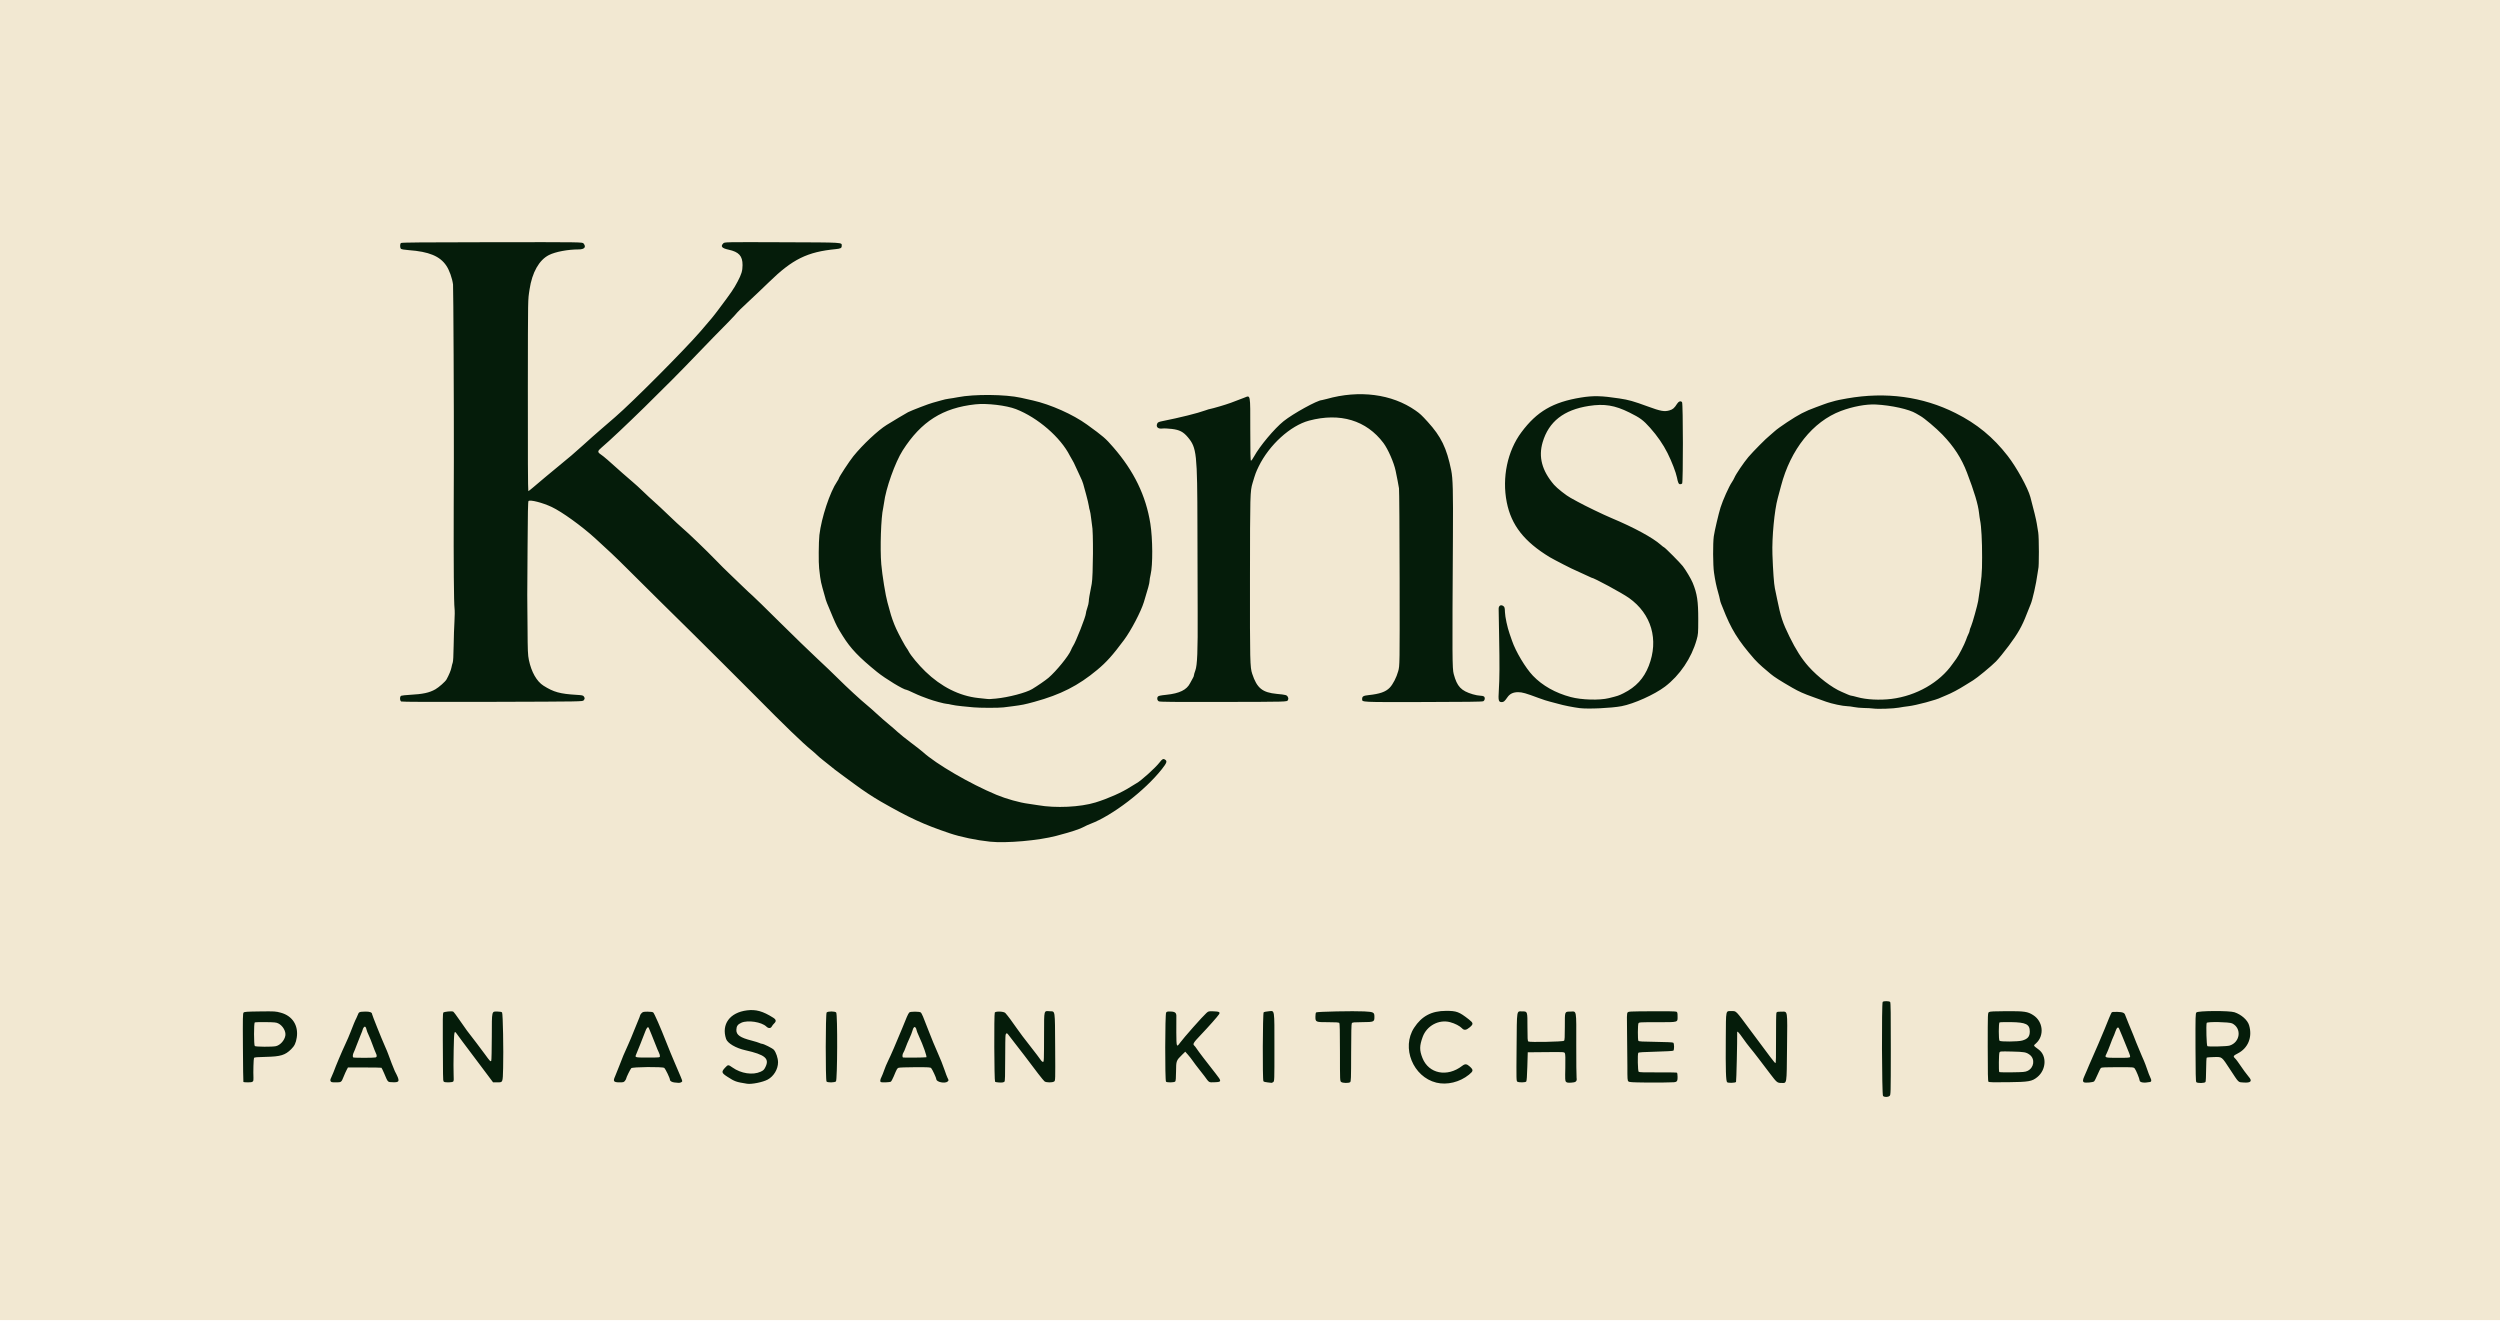
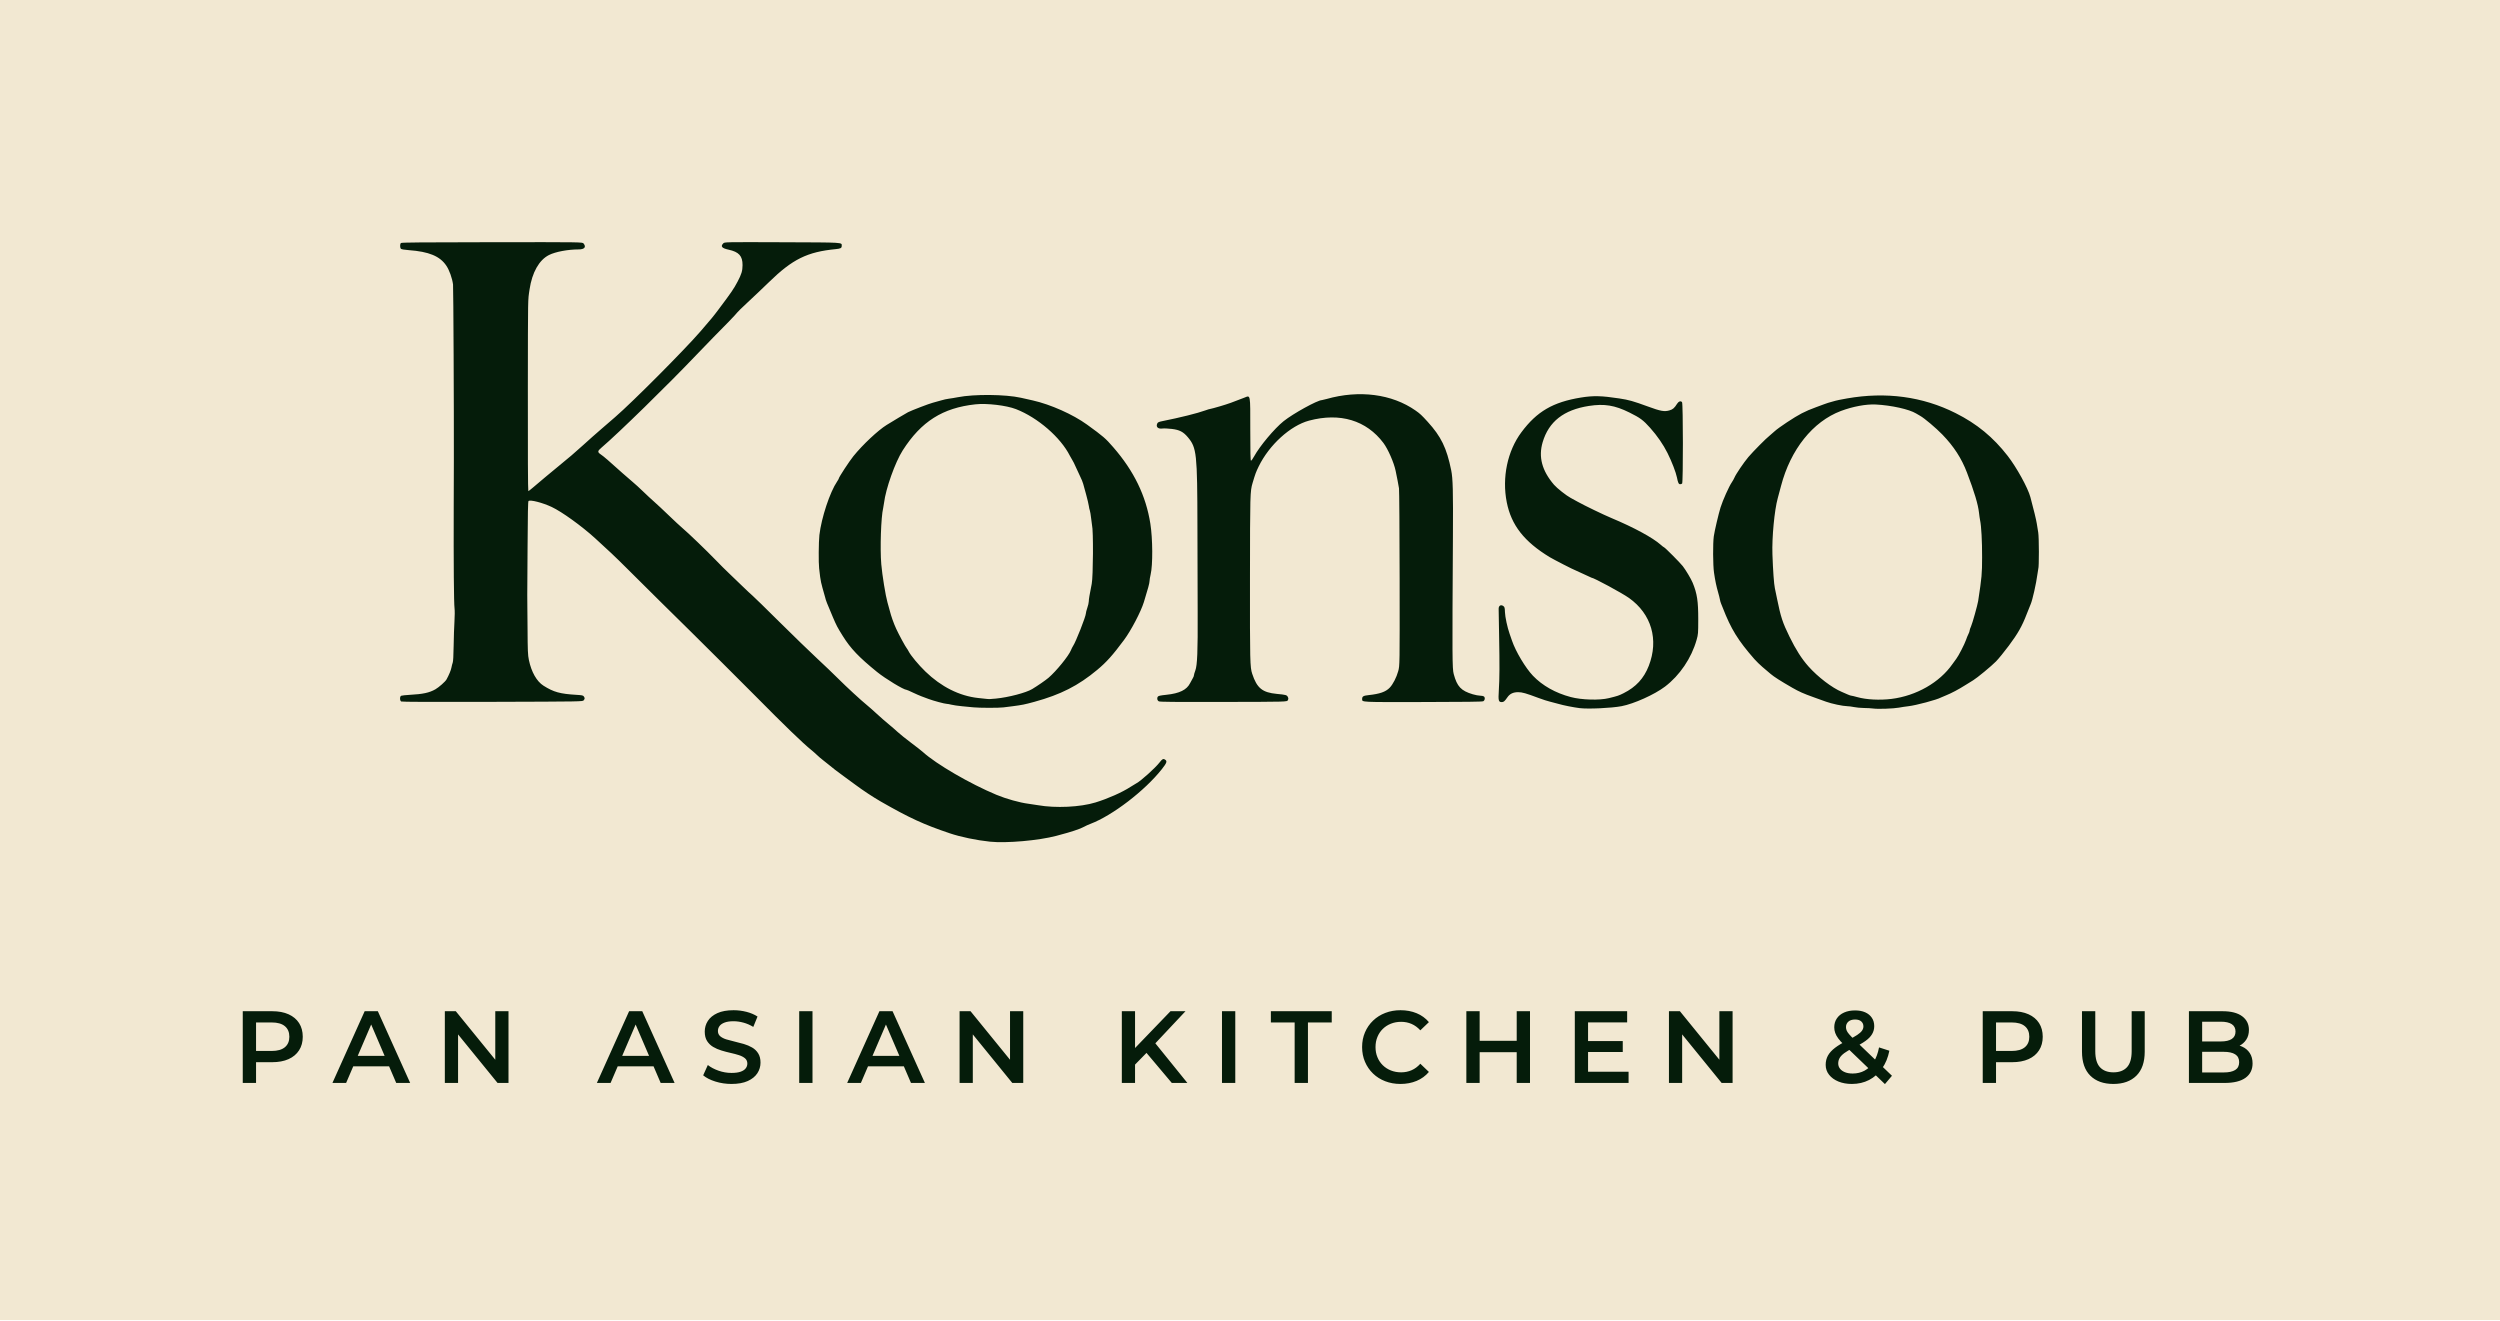
<svg xmlns="http://www.w3.org/2000/svg" viewBox="105 350 1070 565" width="1070" height="565">
  <rect x="105" y="350" width="1070" height="565" fill="#F2E8D2" />
  <path transform="translate(260 440)" fill="#051C0A" fill-rule="evenodd" d="M268.75 270.24 C262.92 269.63 256.16 268.23 251.43 266.63 C240.30 262.87 234.21 260.07 222.00 253.07 C218.72 251.19 214.41 248.34 211.02 245.82 C209.59 244.75 207.55 243.26 206.49 242.50 C204.03 240.75 200.64 238.15 199.48 237.12 C198.99 236.69 197.98 235.88 197.23 235.33 C196.49 234.77 195.37 233.83 194.76 233.22 C194.14 232.62 193.01 231.62 192.24 231.00 C188.63 228.09 180.80 220.53 168.58 208.16 C164.50 204.03 143.81 183.41 140.75 180.42 C135.58 175.37 119.15 159.11 113.14 153.10 C108.88 148.83 104.75 144.92 99.62 140.29 C93.80 135.02 85.47 129.03 81.12 126.98 C77.21 125.14 71.88 123.77 71.20 124.45 C70.98 124.67 70.88 129.57 70.80 144.19 C70.75 154.88 70.69 164.07 70.67 164.62 C70.66 165.18 70.67 167.65 70.71 170.12 C70.74 172.60 70.78 176.59 70.79 179.00 C70.84 188.48 70.92 190.38 71.36 192.47 C72.44 197.65 74.72 201.64 77.62 203.48 C81.96 206.22 84.67 206.97 91.69 207.39 C94.17 207.54 94.55 207.62 94.88 208.08 C95.36 208.77 95.35 209.08 94.81 209.73 C94.38 210.27 94.38 210.27 55.80 210.39 C29.46 210.46 17.06 210.42 16.73 210.24 C16.08 209.89 16.05 208.12 16.69 207.79 C16.93 207.67 18.59 207.49 20.38 207.39 C26.01 207.09 28.76 206.50 31.35 205.02 C32.88 204.14 35.59 201.74 36.11 200.80 C37.17 198.87 38.00 196.88 38.22 195.70 C38.35 194.97 38.60 194.04 38.76 193.62 C38.96 193.13 39.10 190.63 39.16 186.38 C39.21 182.80 39.37 178.12 39.51 175.97 C39.65 173.65 39.67 171.36 39.54 170.34 C39.26 168.08 39.12 151.52 39.19 127.25 C39.22 116.46 39.25 107.23 39.25 106.75 C39.30 85.97 39.05 32.92 38.90 31.75 C38.54 29.05 37.31 25.60 36.01 23.69 C33.28 19.63 28.58 17.69 19.96 17.06 C18.22 16.93 16.88 16.71 16.64 16.52 C16.14 16.10 16.12 14.42 16.62 14.00 C16.91 13.77 25.52 13.69 55.64 13.66 C94.29 13.62 94.29 13.62 94.77 14.22 C96.00 15.73 95.16 16.75 92.67 16.75 C88.03 16.76 82.76 17.75 79.98 19.14 C75.75 21.26 72.73 26.60 71.65 33.88 C70.92 38.81 70.97 35.84 70.92 75.75 C70.88 103.76 70.96 120.04 71.12 120.20 C71.17 120.25 72.05 119.58 73.06 118.71 C75.71 116.44 81.45 111.63 83.62 109.88 C88.21 106.16 91.39 103.44 94.75 100.37 C96.74 98.55 100.18 95.49 102.40 93.59 C104.61 91.68 107.25 89.40 108.27 88.52 C115.77 82.04 137.95 59.76 144.78 51.86 C149.53 46.37 150.24 45.51 152.51 42.48 C158.08 35.07 159.03 33.67 160.70 30.51 C162.37 27.33 162.79 25.95 162.81 23.50 C162.84 19.56 161.27 17.81 156.78 16.85 C153.94 16.24 153.29 15.44 154.57 14.16 C155.14 13.59 155.14 13.59 179.75 13.68 C206.85 13.78 205.25 13.68 205.25 15.28 C205.25 16.17 204.78 16.42 202.74 16.62 C190.52 17.80 184.19 20.92 174.14 30.73 C171.65 33.15 167.57 37.03 165.06 39.35 C162.55 41.68 160.50 43.68 160.50 43.79 C160.50 43.99 154.31 50.43 150.22 54.48 C149.17 55.52 146.07 58.74 143.32 61.62 C130.79 74.79 109.59 95.51 102.43 101.59 C100.67 103.09 100.64 103.50 102.25 104.58 C103.40 105.35 105.48 107.14 111.46 112.53 C112.74 113.68 114.66 115.34 115.71 116.21 C116.76 117.08 118.81 118.94 120.25 120.35 C121.69 121.76 123.83 123.74 125.00 124.76 C126.17 125.78 128.98 128.41 131.25 130.60 C133.52 132.79 136.12 135.21 137.04 135.98 C139.51 138.05 147.39 145.63 151.25 149.63 C153.11 151.56 155.64 154.09 156.88 155.24 C158.11 156.40 160.70 158.88 162.62 160.76 C164.55 162.63 166.57 164.53 167.12 164.98 C167.68 165.43 172.91 170.54 178.75 176.34 C184.60 182.13 191.80 189.12 194.75 191.85 C197.71 194.59 201.71 198.42 203.64 200.35 C207.24 203.95 213.52 209.74 215.99 211.74 C216.75 212.35 218.67 214.04 220.25 215.50 C221.83 216.96 224.08 218.93 225.25 219.88 C226.42 220.83 228.19 222.36 229.19 223.29 C230.19 224.21 232.78 226.29 234.94 227.91 C237.11 229.53 239.38 231.31 240.00 231.87 C245.76 237.08 260.12 245.43 271.46 250.17 C275.61 251.90 281.47 253.54 285.12 254.00 C286.23 254.14 288.06 254.42 289.21 254.62 C296.83 255.96 307.33 255.46 313.88 253.45 C319.27 251.79 325.28 249.12 328.88 246.77 C329.84 246.14 330.99 245.44 331.44 245.21 C333.28 244.26 339.45 238.70 341.26 236.37 C342.46 234.81 342.86 234.60 343.66 235.13 C344.65 235.77 344.40 236.51 342.23 239.25 C334.96 248.44 321.11 259.05 311.74 262.60 C310.85 262.93 309.61 263.49 308.99 263.85 C307.22 264.84 303.52 266.05 297.12 267.74 C289.48 269.76 275.75 270.96 268.75 270.24 Z M646.75 213.25 C645.99 213.14 644.19 213.03 642.75 213.02 C641.31 213.00 639.39 212.82 638.50 212.62 C637.61 212.43 636.31 212.26 635.62 212.25 C633.80 212.23 628.94 211.20 626.50 210.31 C625.33 209.89 622.97 209.04 621.25 208.42 C616.87 206.86 615.01 206.02 612.08 204.34 C606.88 201.34 604.33 199.71 602.83 198.44 C601.98 197.72 600.41 196.38 599.33 195.47 C598.26 194.55 596.70 193.04 595.87 192.09 C588.84 184.05 585.88 179.25 582.34 170.12 C582.12 169.57 581.80 168.77 581.62 168.34 C581.43 167.90 581.21 167.12 581.12 166.59 C581.03 166.06 580.70 164.72 580.38 163.62 C579.62 161.01 579.09 158.51 578.60 155.12 C578.13 151.91 578.08 142.48 578.51 139.50 C578.85 137.15 580.54 129.96 581.39 127.20 C582.34 124.15 585.03 118.14 586.24 116.39 C586.63 115.82 587.12 114.95 587.33 114.45 C587.96 112.93 591.29 108.01 593.30 105.62 C595.27 103.29 601.06 97.44 602.38 96.47 C602.79 96.16 603.74 95.33 604.50 94.62 C606.23 93.01 613.15 88.43 616.12 86.92 C618.35 85.80 619.59 85.27 622.25 84.29 C623.01 84.02 624.54 83.45 625.65 83.03 C626.77 82.61 628.19 82.15 628.81 82.02 C629.43 81.88 630.21 81.66 630.55 81.53 C630.90 81.40 633.13 80.95 635.52 80.53 C652.16 77.60 667.89 79.72 682.00 86.81 C691.12 91.39 698.09 97.12 704.31 105.15 C708.13 110.08 712.94 118.81 714.00 122.75 C715.39 127.90 716.54 132.66 716.74 134.06 C716.86 134.92 717.14 136.64 717.36 137.88 C717.72 139.92 717.74 152.91 717.38 153.49 C717.33 153.57 717.17 154.59 717.02 155.76 C716.51 159.71 714.90 166.85 714.13 168.59 C713.81 169.30 713.03 171.26 712.38 172.95 C710.43 178.04 708.65 181.16 704.76 186.38 C702.81 188.99 700.35 192.01 699.29 193.09 C697.36 195.07 691.13 200.21 689.50 201.17 C689.02 201.45 687.56 202.36 686.25 203.18 C683.29 205.06 680.15 206.72 677.89 207.62 C676.94 207.99 675.98 208.40 675.77 208.52 C673.96 209.51 664.99 211.91 661.75 212.27 C660.58 212.40 658.78 212.67 657.75 212.87 C655.50 213.30 648.67 213.54 646.75 213.25 Z M521.12 213.08 C518.44 212.75 514.07 211.88 512.03 211.27 C510.71 210.88 509.01 210.43 508.25 210.27 C507.49 210.12 505.36 209.42 503.50 208.73 C498.04 206.69 496.52 206.26 494.77 206.25 C492.64 206.25 491.20 206.94 490.16 208.46 C488.99 210.15 488.58 210.50 487.76 210.50 C486.38 210.50 486.22 209.87 486.49 205.61 C486.82 200.27 486.85 194.64 486.62 182.25 C486.51 176.27 486.42 170.99 486.42 170.53 C486.42 169.16 487.47 168.62 488.50 169.45 C488.98 169.83 489.06 170.18 489.12 172.01 C489.18 174.04 490.16 178.57 491.11 181.25 C491.33 181.87 491.79 183.20 492.14 184.22 C493.72 188.86 497.92 195.89 501.09 199.21 C505.12 203.43 510.73 206.60 517.25 208.33 C521.93 209.58 529.58 209.80 533.62 208.80 C537.49 207.84 537.82 207.73 539.88 206.70 C545.18 204.05 548.57 200.38 550.67 195.00 C555.04 183.80 551.83 172.77 542.21 165.93 C539.24 163.82 527.09 157.25 526.15 157.25 C526.10 157.25 524.52 156.52 522.63 155.63 C520.75 154.73 519.15 154.00 519.07 154.00 C518.77 154.00 509.91 149.45 508.29 148.47 C497.35 141.83 491.83 134.77 489.89 124.96 C487.80 114.37 490.18 103.03 496.18 94.98 C502.79 86.11 509.65 82.11 521.62 80.15 C526.92 79.29 530.44 79.37 538.05 80.53 C542.21 81.17 543.95 81.66 550.24 83.96 C555.79 86.00 557.35 86.28 559.55 85.64 C561.01 85.21 561.62 84.67 562.84 82.75 C563.48 81.74 564.42 81.47 564.92 82.15 C565.38 82.77 565.41 116.49 564.95 116.95 C564.79 117.11 564.40 117.25 564.11 117.25 C563.47 117.25 563.17 116.61 562.74 114.38 C562.32 112.22 560.48 107.46 558.69 103.89 C556.86 100.24 554.31 96.54 551.26 93.12 C548.31 89.81 547.00 88.84 542.38 86.55 C536.12 83.44 531.64 82.72 525.05 83.74 C514.28 85.42 507.88 90.43 505.26 99.25 C503.39 105.56 504.95 111.45 510.12 117.48 C511.35 118.92 515.45 122.16 517.21 123.08 C517.57 123.28 518.94 124.03 520.25 124.75 C523.44 126.51 531.20 130.26 534.76 131.75 C544.33 135.76 552.37 140.12 555.78 143.15 C556.46 143.76 557.10 144.25 557.21 144.25 C557.53 144.25 564.06 150.81 565.22 152.30 C566.53 153.98 568.79 157.78 569.47 159.44 C571.37 164.06 571.86 167.30 571.85 175.12 C571.84 181.18 571.82 181.45 571.15 183.84 C568.96 191.64 563.93 199.09 557.62 203.87 C553.16 207.26 544.30 211.25 539.00 212.25 C534.65 213.07 524.76 213.53 521.12 213.08 Z M261.62 212.74 C260.66 212.64 258.47 212.43 256.75 212.27 C255.03 212.11 252.99 211.81 252.21 211.61 C251.44 211.41 250.54 211.25 250.21 211.25 C249.37 211.25 244.43 209.92 242.38 209.14 C241.41 208.77 240.06 208.27 239.38 208.02 C238.69 207.77 237.03 207.04 235.69 206.41 C234.36 205.77 233.15 205.25 233.00 205.25 C231.79 205.25 223.91 200.47 220.34 197.57 C212.57 191.25 209.08 187.59 205.74 182.25 C203.39 178.49 203.02 177.77 201.48 174.17 C198.80 167.86 198.52 167.15 198.15 165.62 C197.95 164.80 197.44 163.01 197.03 161.65 C196.61 160.28 196.16 158.15 196.02 156.90 C195.88 155.65 195.69 154.01 195.59 153.25 C195.30 150.98 195.38 141.81 195.70 139.00 C196.57 131.57 200.20 120.61 203.29 116.08 C203.68 115.51 204.00 114.94 204.00 114.81 C204.00 114.29 208.49 107.43 210.25 105.25 C214.25 100.31 220.79 94.17 224.49 91.88 C226.91 90.37 232.89 86.81 233.63 86.43 C235.22 85.62 242.73 82.74 244.27 82.36 C245.15 82.14 246.72 81.70 247.75 81.39 C248.78 81.07 250.30 80.73 251.12 80.64 C251.95 80.54 253.69 80.26 255.00 80.00 C261.90 78.64 275.38 78.76 282.00 80.25 C283.31 80.54 285.58 81.05 287.06 81.39 C294.67 83.11 304.26 87.39 310.25 91.73 C317.28 96.83 318.13 97.56 321.47 101.41 C330.35 111.62 335.45 122.13 337.35 134.12 C338.37 140.62 338.44 151.80 337.47 155.88 C337.22 156.97 337.00 158.25 337.00 158.72 C337.00 159.55 336.32 162.08 334.59 167.66 C333.32 171.79 329.08 179.89 326.08 183.91 C321.24 190.43 318.57 193.41 314.59 196.72 C306.51 203.46 298.96 207.30 287.72 210.38 C283.53 211.53 282.47 211.74 278.38 212.27 C277.14 212.42 275.39 212.65 274.50 212.76 C272.55 213.02 264.08 213.00 261.62 212.74 Z M341.00 210.18 C340.28 209.82 340.07 208.85 340.56 208.17 C340.82 207.81 341.56 207.65 344.20 207.37 C349.86 206.78 352.94 205.26 354.38 202.36 C354.80 201.52 355.33 200.54 355.57 200.18 C355.81 199.81 356.00 199.30 356.00 199.04 C356.00 198.78 356.27 197.84 356.60 196.97 C357.44 194.73 357.68 188.80 357.60 172.00 C357.57 164.64 357.53 148.16 357.50 135.38 C357.44 104.02 357.19 101.68 353.43 97.17 C351.47 94.82 349.83 93.97 346.52 93.58 C344.93 93.40 343.16 93.31 342.59 93.40 C340.72 93.67 339.70 92.81 340.24 91.41 C340.49 90.76 340.84 90.57 342.50 90.24 C350.11 88.72 357.61 86.85 360.88 85.65 C361.84 85.30 362.80 85.01 363.02 85.01 C363.24 85.00 365.15 84.49 367.27 83.86 C370.65 82.86 372.65 82.15 377.55 80.21 C380.28 79.13 380.12 78.33 380.12 93.83 C380.12 103.61 380.20 107.11 380.41 107.18 C380.57 107.23 381.18 106.40 381.76 105.33 C384.17 100.93 390.42 93.46 394.37 90.28 C398.42 87.03 408.90 81.25 410.76 81.25 C410.93 81.25 411.81 81.04 412.72 80.78 C426.74 76.80 440.76 78.62 450.88 85.72 C452.79 87.06 453.45 87.68 456.03 90.51 C461.79 96.83 464.17 101.71 466.11 111.25 C466.83 114.78 466.97 120.01 466.85 139.75 C466.54 191.52 466.56 196.15 467.19 198.48 C468.63 203.85 470.32 205.65 475.34 207.15 C476.44 207.48 477.86 207.75 478.50 207.75 C479.13 207.75 479.85 207.90 480.10 208.07 C480.72 208.53 480.55 209.78 479.81 210.14 C479.40 210.35 472.17 210.44 454.22 210.47 C426.96 210.52 428.00 210.58 428.00 209.17 C428.00 208.05 428.50 207.75 430.75 207.51 C435.56 207.00 438.09 206.11 439.80 204.33 C441.18 202.90 442.71 199.92 443.44 197.25 C444.09 194.88 444.09 194.88 444.04 157.62 C444.01 137.14 443.89 119.76 443.77 119.00 C443.53 117.47 442.93 114.36 442.33 111.50 C441.59 107.96 439.06 102.21 437.13 99.62 C429.83 89.89 418.54 86.49 405.27 90.03 C397.30 92.16 388.23 100.41 383.73 109.62 C382.52 112.11 382.31 112.67 381.10 116.73 C380.05 120.28 380.02 121.30 379.99 157.41 C379.95 193.33 380.01 195.54 380.95 198.40 C382.97 204.52 385.27 206.40 391.50 206.99 C395.38 207.35 395.79 207.47 396.20 208.32 C396.47 208.88 396.47 209.12 396.20 209.69 C395.87 210.38 395.87 210.38 368.75 210.43 C347.43 210.48 341.49 210.42 341.00 210.18 Z M654.58 209.13 C665.19 207.80 675.15 202.11 680.65 194.22 C681.19 193.45 681.93 192.44 682.29 191.97 C683.22 190.79 685.85 185.68 686.46 183.88 C686.73 183.05 687.19 181.93 687.48 181.38 C687.77 180.84 688.00 180.16 688.00 179.88 C688.00 179.60 688.28 178.78 688.62 178.05 C689.17 176.88 691.39 168.93 691.65 167.25 C693.22 156.88 693.32 155.76 693.34 148.50 C693.36 141.68 693.01 135.15 692.49 132.75 C692.36 132.13 692.14 130.64 692.01 129.43 C691.62 125.88 690.01 120.50 686.87 112.28 C684.53 106.15 681.26 101.09 676.32 95.98 C673.63 93.20 668.64 88.99 666.85 87.99 C666.32 87.70 665.52 87.23 665.08 86.96 C662.14 85.17 654.57 83.48 647.88 83.13 C643.76 82.91 638.01 83.98 632.90 85.90 C620.88 90.44 611.35 102.38 607.27 118.02 C606.82 119.73 606.19 122.08 605.87 123.25 C604.46 128.34 603.35 140.06 603.60 147.25 C603.84 154.25 604.26 160.00 604.64 161.75 C604.84 162.64 605.27 164.73 605.60 166.38 C607.15 174.03 607.96 176.49 610.87 182.43 C613.63 188.07 616.10 191.95 619.06 195.27 C623.06 199.76 629.13 204.40 633.28 206.13 C634.16 206.50 635.35 207.02 635.92 207.28 C636.50 207.54 637.14 207.75 637.35 207.75 C637.56 207.75 638.72 208.03 639.93 208.37 C643.80 209.46 649.52 209.76 654.58 209.13 Z M271.29 208.99 C276.63 208.47 284.17 206.49 286.75 204.93 C289.08 203.53 292.52 201.16 293.78 200.08 C297.05 197.28 302.40 190.72 303.35 188.32 C303.62 187.66 304.02 186.84 304.26 186.50 C305.44 184.79 309.74 173.85 309.76 172.54 C309.76 172.17 310.04 171.09 310.38 170.12 C310.72 169.16 311.00 167.93 311.00 167.38 C311.00 166.50 311.31 164.66 312.26 159.86 C312.89 156.72 312.99 136.80 312.39 134.79 C312.33 134.56 312.15 133.21 312.00 131.79 C311.84 130.37 311.60 128.90 311.46 128.54 C311.31 128.17 311.11 127.26 311.01 126.50 C310.90 125.74 310.40 123.61 309.89 121.75 C309.38 119.89 308.80 117.80 308.61 117.09 C308.42 116.38 307.82 114.90 307.26 113.81 C306.71 112.71 305.86 110.88 305.38 109.75 C304.89 108.62 304.29 107.40 304.03 107.04 C303.77 106.67 303.27 105.78 302.90 105.06 C298.93 97.18 289.18 88.74 279.83 85.10 C275.72 83.51 267.39 82.52 262.50 83.05 C248.49 84.56 239.28 90.39 231.38 102.74 C228.13 107.81 224.10 119.14 223.36 125.28 C223.27 126.02 223.11 127.02 222.99 127.50 C222.07 131.29 221.62 144.77 222.19 151.50 C222.58 156.11 224.04 165.08 224.83 167.79 C225.17 168.94 225.61 170.55 225.82 171.38 C226.42 173.76 227.46 176.70 228.57 179.12 C229.66 181.51 232.56 186.87 233.11 187.50 C233.29 187.71 233.64 188.27 233.88 188.75 C234.78 190.53 238.08 194.51 241.06 197.40 C247.79 203.93 255.63 207.87 263.62 208.74 C265.00 208.89 266.46 209.05 266.88 209.09 C268.35 209.26 268.73 209.25 271.29 208.99 Z" />
-   <path transform="translate(195 775)" fill="#051C0A" fill-rule="evenodd" d="M715.93 44.06 C715.43 43.51 715.30 4.42 715.79 3.82 C716.17 3.37 718.60 3.40 718.99 3.86 C719.22 4.14 719.29 8.89 719.27 23.93 C719.25 43.62 719.25 43.62 718.72 44.06 C718.03 44.64 716.45 44.64 715.93 44.06 Z M229.75 38.84 C225.01 38.09 224.52 37.91 221.31 35.84 C218.78 34.21 218.67 33.75 220.37 31.94 C221.61 30.62 221.69 30.61 223.50 31.89 C227.17 34.49 232.17 35.24 235.54 33.70 C236.73 33.15 237.01 32.88 237.59 31.73 C239.43 28.04 237.47 26.40 229.00 24.50 C224.92 23.59 221.37 21.50 220.76 19.65 C218.69 13.38 222.35 8.37 229.68 7.44 C233.55 6.95 236.48 7.77 240.94 10.58 C242.20 11.38 242.32 12.11 241.35 13.02 C240.99 13.35 240.54 13.93 240.34 14.31 C239.88 15.21 238.89 15.23 237.99 14.36 C235.94 12.40 230.08 11.50 227.32 12.72 C225.75 13.42 225.21 14.18 225.16 15.77 C225.10 17.94 226.74 19.10 231.75 20.38 C233.19 20.76 234.68 21.21 235.05 21.40 C235.42 21.59 235.91 21.75 236.14 21.75 C236.84 21.75 240.59 23.64 241.19 24.29 C242.13 25.33 243.00 27.90 243.00 29.67 C243.00 32.60 241.18 35.64 238.59 37.05 C236.54 38.17 231.69 39.15 229.75 38.84 Z M524.75 38.37 C514.78 35.92 509.70 23.39 515.24 14.89 C518.50 9.89 522.70 7.66 528.88 7.65 C533.43 7.64 534.48 8.03 538.69 11.32 C540.65 12.86 540.69 13.30 539.02 14.71 C537.55 15.95 536.63 16.06 535.74 15.11 C534.78 14.10 532.70 13.03 530.62 12.48 C525.82 11.23 520.66 14.01 518.91 18.79 C517.52 22.62 517.49 24.49 518.80 27.80 C521.47 34.57 529.39 36.15 535.79 31.21 C537.06 30.22 537.79 30.29 539.13 31.53 C540.68 32.96 540.62 33.43 538.70 34.98 C534.76 38.17 529.32 39.49 524.75 38.37 Z M198.75 38.31 C197.67 38.22 196.75 37.70 196.75 37.18 C196.75 36.48 194.84 32.50 194.29 32.06 C193.61 31.51 180.69 31.62 180.18 32.19 C179.73 32.69 178.00 36.22 178.00 36.65 C178.00 36.80 177.77 37.23 177.48 37.59 C177.01 38.19 176.81 38.25 175.16 38.25 C172.63 38.25 172.28 37.78 173.25 35.69 C173.52 35.11 174.37 32.99 175.13 31.00 C176.55 27.25 176.86 26.52 178.96 21.88 C179.64 20.36 180.61 18.06 181.11 16.75 C181.61 15.44 182.46 13.34 183.01 12.09 C183.55 10.83 184.00 9.67 184.00 9.51 C184.00 9.36 184.28 8.95 184.61 8.61 C185.16 8.07 185.44 8.00 187.19 8.00 C188.38 8.00 189.31 8.12 189.56 8.31 C190.03 8.67 192.63 14.60 195.24 21.25 C196.24 23.79 197.76 27.51 198.63 29.50 C201.27 35.60 202.00 37.38 202.00 37.69 C202.00 38.09 201.16 38.51 200.45 38.46 C200.14 38.43 199.37 38.37 198.75 38.31 Z M337.50 38.30 C336.74 38.26 336.02 38.12 335.89 37.99 C335.52 37.62 335.41 8.79 335.77 8.35 C336.30 7.72 339.66 7.88 340.28 8.56 C341.33 9.72 343.18 12.21 345.28 15.25 C346.55 17.09 348.40 19.54 351.13 23.00 C352.96 25.32 354.85 27.82 355.63 28.94 C355.85 29.25 356.19 29.50 356.39 29.50 C356.82 29.50 356.83 29.18 356.86 17.04 C356.88 7.09 356.73 7.63 359.32 7.81 C361.69 7.97 361.50 6.72 361.61 23.08 C361.70 37.51 361.70 37.51 361.17 37.88 C360.39 38.42 357.70 38.38 357.04 37.81 C356.41 37.27 353.44 33.45 348.35 26.63 C347.43 25.39 345.64 23.08 344.38 21.50 C343.12 19.92 341.89 18.32 341.64 17.94 C341.07 17.07 340.60 17.06 340.39 17.92 C340.29 18.29 340.22 22.89 340.22 28.15 C340.22 35.26 340.14 37.77 339.92 37.94 C339.45 38.31 338.97 38.38 337.50 38.30 Z M452.55 38.27 C451.56 38.18 450.89 37.99 450.74 37.75 C450.32 37.08 450.43 8.62 450.85 8.27 C451.05 8.11 451.99 7.91 452.95 7.83 C455.64 7.60 455.45 6.37 455.45 23.31 C455.46 37.75 455.46 37.75 454.92 38.13 C454.63 38.33 454.33 38.48 454.26 38.46 C454.18 38.44 453.42 38.36 452.55 38.27 Z M484.06 38.11 C483.50 37.72 483.50 37.72 483.50 25.41 C483.50 16.17 483.43 13.03 483.20 12.80 C482.99 12.59 481.59 12.50 478.51 12.50 C473.08 12.50 473.00 12.46 473.00 10.14 C473.00 9.18 473.12 8.46 473.31 8.31 C473.73 7.97 489.48 7.64 493.89 7.88 C497.96 8.10 498.25 8.26 498.25 10.25 C498.25 12.36 498.05 12.45 493.09 12.48 C489.63 12.50 488.82 12.57 488.59 12.89 C488.39 13.16 488.30 16.82 488.29 25.57 C488.27 36.92 488.23 37.89 487.84 38.18 C487.22 38.63 484.73 38.59 484.06 38.11 Z M580.27 38.02 C579.86 37.61 579.84 37.11 579.95 31.96 C580.03 27.93 579.98 26.19 579.77 25.79 C579.48 25.24 579.48 25.24 571.68 25.31 L563.88 25.38 L563.70 31.46 C563.59 35.52 563.43 37.66 563.23 37.90 C562.88 38.32 560.22 38.38 559.47 37.98 C558.98 37.72 558.98 37.50 559.10 23.19 C559.24 6.58 559.04 7.88 561.53 7.88 C563.79 7.88 563.75 7.76 563.75 14.64 C563.75 19.55 563.81 20.49 564.13 20.76 C564.62 21.16 578.93 20.87 579.43 20.45 C579.67 20.25 579.75 18.76 579.75 14.38 C579.75 7.68 579.62 8.02 582.12 7.96 C584.87 7.88 584.67 6.73 584.64 22.16 C584.63 29.43 584.69 35.80 584.78 36.32 C585.03 37.81 584.49 38.28 582.41 38.38 C581.04 38.45 580.63 38.38 580.27 38.02 Z M614.27 38.32 C608.37 38.25 607.34 38.19 606.96 37.84 C606.55 37.47 606.51 36.88 606.52 31.40 C606.52 28.09 606.46 21.66 606.38 17.12 C606.25 10.13 606.29 8.80 606.59 8.38 C606.95 7.89 607.30 7.88 617.00 7.82 C623.51 7.78 627.21 7.84 627.52 8.01 C627.92 8.23 628.00 8.55 628.00 9.99 C628.00 12.65 628.53 12.50 619.37 12.50 C611.86 12.50 611.51 12.52 611.26 12.98 C610.95 13.57 610.92 19.98 611.23 20.47 C611.40 20.75 612.86 20.84 618.64 20.91 C623.39 20.98 625.95 21.10 626.17 21.28 C626.60 21.64 626.62 24.35 626.19 24.69 C626.01 24.83 622.79 25.02 618.62 25.12 C613.61 25.24 611.32 25.39 611.19 25.59 C610.82 26.16 610.97 33.41 611.36 33.73 C611.62 33.95 613.84 34.02 619.58 33.98 C623.90 33.96 627.57 34.01 627.72 34.11 C627.88 34.20 628.00 34.97 628.00 35.87 C628.00 38.12 627.82 38.25 624.67 38.25 C623.27 38.26 621.90 38.29 621.62 38.32 C621.35 38.36 618.04 38.36 614.27 38.32 Z M649.21 38.18 C648.68 37.65 648.54 33.06 648.64 19.38 C648.73 6.77 648.51 7.75 651.19 7.75 C653.18 7.75 652.77 7.32 659.10 15.88 C668.03 27.94 669.60 30.00 669.89 30.00 C670.10 30.00 670.17 27.31 670.14 19.56 C670.12 13.82 670.19 8.87 670.29 8.56 C670.47 8.05 670.64 8.00 672.35 8.00 C675.24 8.00 675.02 6.65 674.85 23.37 C674.68 39.70 674.87 38.50 672.40 38.50 C670.70 38.50 670.45 38.30 667.71 34.69 C666.43 33.00 664.23 30.11 662.82 28.25 C661.41 26.39 659.68 24.20 658.98 23.38 C658.28 22.55 656.92 20.75 655.97 19.38 C654.26 16.93 653.49 16.13 653.51 16.80 C653.58 20.32 653.18 37.92 653.02 38.08 C652.58 38.52 649.63 38.59 649.21 38.18 Z M801.93 38.22 C801.35 37.89 801.39 37.17 802.09 35.65 C802.41 34.95 802.93 33.76 803.24 33.00 C803.55 32.24 803.95 31.29 804.13 30.88 C806.57 25.39 809.99 17.45 810.75 15.50 C812.10 12.05 813.55 8.61 813.79 8.33 C813.98 8.10 814.69 8.03 816.27 8.09 C818.63 8.17 819.32 8.48 819.64 9.60 C819.73 9.89 820.36 11.47 821.04 13.12 C823.10 18.08 823.18 18.27 824.34 21.27 C824.96 22.85 825.99 25.33 826.63 26.77 C827.28 28.20 828.01 29.94 828.25 30.62 C829.66 34.64 829.98 35.48 830.34 36.19 C830.92 37.30 830.87 37.97 830.19 38.10 C827.63 38.62 825.75 38.32 825.75 37.38 C825.75 36.77 824.23 33.04 823.71 32.39 C823.21 31.75 823.21 31.75 816.40 31.75 C811.32 31.75 809.50 31.83 809.22 32.06 C809.01 32.23 808.35 33.53 807.76 34.93 C807.16 36.34 806.49 37.65 806.27 37.84 C805.78 38.27 802.53 38.55 801.93 38.22 Z M850.01 38.14 C849.78 37.86 849.70 34.20 849.67 23.27 C849.64 9.70 849.66 8.73 850.08 8.32 C850.81 7.58 864.16 7.51 866.34 8.24 C869.30 9.22 871.95 11.57 872.61 13.80 C874.13 18.89 872.20 23.63 867.70 25.90 C865.89 26.81 865.69 27.14 866.52 27.89 C866.81 28.15 867.35 28.82 867.73 29.37 C869.88 32.52 871.67 34.99 872.41 35.81 C874.11 37.71 873.42 38.53 870.29 38.32 C867.86 38.15 868.36 38.63 864.58 32.88 C860.76 27.06 861.15 27.36 857.60 27.42 C855.99 27.45 854.58 27.57 854.47 27.68 C854.35 27.80 854.24 30.08 854.22 32.76 C854.21 35.44 854.09 37.82 853.96 38.06 C853.66 38.64 850.48 38.70 850.01 38.14 Z M14.17 38.06 C14.11 37.96 14.01 31.33 13.97 23.32 C13.88 10.31 13.92 8.73 14.27 8.37 C14.61 8.04 15.65 7.96 21.27 7.89 C27.69 7.81 27.94 7.83 30.20 8.44 C35.16 9.79 37.81 13.92 37.01 19.07 C36.64 21.44 36.06 22.64 34.60 24.08 C32.02 26.62 30.10 27.20 23.77 27.34 C20.06 27.42 18.89 27.52 18.72 27.78 C18.51 28.11 18.35 33.90 18.48 36.32 C18.57 38.02 18.29 38.25 16.11 38.25 C15.10 38.25 14.23 38.17 14.17 38.06 Z M51.50 37.75 C51.30 37.37 51.35 37.02 51.76 36.19 C52.05 35.60 52.50 34.56 52.75 33.88 C53.65 31.37 56.32 25.05 57.76 22.00 C58.57 20.28 59.56 17.98 59.97 16.88 C60.95 14.27 62.22 11.23 62.47 10.89 C62.57 10.74 62.86 10.10 63.10 9.45 C63.60 8.09 63.72 8.04 66.30 7.96 C68.20 7.90 69.25 8.29 69.25 9.05 C69.25 9.41 73.33 19.60 74.69 22.63 C75.37 24.14 76.07 25.83 76.24 26.38 C76.65 27.62 78.69 32.89 78.99 33.46 C81.26 37.77 81.17 38.30 78.17 38.20 C75.83 38.11 76.13 38.43 74.36 34.25 C73.86 33.08 73.36 32.07 73.25 32.00 C73.14 31.93 69.87 31.88 65.98 31.88 L58.92 31.88 L58.39 32.88 C58.09 33.43 57.48 34.80 57.03 35.92 C56.09 38.25 56.09 38.25 53.61 38.25 C52.03 38.25 51.73 38.18 51.50 37.75 Z M100.00 38.00 C99.70 37.81 99.62 37.13 99.61 34.57 C99.60 32.81 99.56 26.28 99.52 20.06 C99.46 11.95 99.52 8.65 99.72 8.41 C100.07 7.99 103.36 7.66 103.97 7.98 C104.21 8.11 105.47 9.78 106.75 11.67 C109.04 15.06 110.44 16.95 113.81 21.24 C114.74 22.41 116.41 24.64 117.52 26.19 C119.73 29.25 119.96 29.48 120.26 28.99 C120.37 28.81 120.47 24.21 120.49 18.77 C120.52 7.22 120.36 7.91 123.04 7.95 C124.14 7.97 124.70 8.09 124.89 8.35 C125.25 8.84 125.54 24.49 125.34 32.10 C125.17 38.51 125.28 38.25 122.72 38.25 L121.04 38.25 L118.94 35.44 C117.79 33.89 114.99 30.17 112.73 27.17 C108.66 21.77 106.14 18.40 105.38 17.31 C104.41 15.95 104.34 16.39 104.17 24.56 C104.08 28.86 104.07 33.53 104.15 34.94 C104.26 36.80 104.22 37.61 104.00 37.88 C103.64 38.31 100.62 38.40 100.00 38.00 Z M263.76 37.89 C263.28 37.31 263.32 8.82 263.80 8.34 C264.39 7.75 267.47 7.77 267.90 8.37 C268.51 9.20 268.41 37.28 267.79 37.84 C267.19 38.38 264.20 38.42 263.76 37.89 Z M286.92 38.08 C286.61 37.78 286.74 36.99 287.27 35.96 C287.55 35.41 288.07 34.09 288.43 33.04 C288.78 31.99 289.54 30.17 290.13 29.00 C291.19 26.87 293.62 21.26 296.14 15.12 C296.87 13.34 297.77 11.14 298.13 10.25 C298.50 9.36 298.98 8.48 299.20 8.31 C299.73 7.89 303.52 7.89 304.05 8.31 C304.52 8.68 305.11 10.05 307.52 16.38 C308.53 19.04 310.30 23.32 311.24 25.38 C312.32 27.74 313.73 31.28 314.38 33.25 C314.76 34.42 315.28 35.79 315.53 36.30 C316.10 37.42 316.09 37.37 315.61 37.86 C314.57 38.90 310.75 38.14 310.75 36.89 C310.75 36.38 309.06 32.73 308.57 32.19 C308.20 31.78 307.61 31.75 301.68 31.76 C298.12 31.77 294.93 31.89 294.60 32.01 C293.99 32.24 293.86 32.46 292.49 35.75 C292.05 36.78 291.52 37.77 291.30 37.94 C290.89 38.26 287.22 38.39 286.92 38.08 Z M409.05 37.95 C408.57 37.47 408.62 9.02 409.11 8.36 C409.40 7.96 409.73 7.88 411.04 7.93 C413.03 8.00 413.57 8.51 413.48 10.24 C413.44 10.86 413.44 13.88 413.46 16.94 C413.51 23.20 413.57 23.38 415.06 21.31 C416.52 19.28 424.84 9.88 426.34 8.57 C427.22 7.79 427.29 7.77 429.38 7.84 C431.82 7.92 432.32 8.19 431.75 9.11 C431.17 10.03 427.32 14.39 423.87 18.01 C420.76 21.27 420.39 21.89 421.16 22.53 C421.38 22.71 421.85 23.32 422.20 23.87 C422.82 24.86 426.49 29.67 430.33 34.53 C432.96 37.85 432.92 38.10 429.84 38.20 C427.27 38.28 427.61 38.48 425.50 35.58 C425.02 34.92 423.94 33.53 423.10 32.50 C422.27 31.47 421.12 29.95 420.55 29.12 C419.99 28.30 419.02 27.06 418.41 26.38 L417.29 25.12 L416.01 26.37 C413.42 28.90 413.38 29.03 413.35 33.53 C413.33 36.33 413.23 37.59 413.01 37.87 C412.61 38.34 409.51 38.41 409.05 37.95 Z M761.06 37.97 C760.82 37.72 760.75 34.40 760.75 23.08 C760.75 8.51 760.75 8.51 761.31 8.16 C761.76 7.89 763.34 7.81 768.77 7.78 C776.51 7.75 777.83 7.95 780.24 9.49 C784.48 12.22 785.07 18.26 781.41 21.56 C780.23 22.62 780.12 22.38 782.61 24.25 C786.14 26.91 785.80 32.92 781.94 36.02 C779.65 37.86 778.35 38.08 769.38 38.19 C763.11 38.27 761.31 38.22 761.06 37.97 Z M777.77 33.35 C780.60 32.04 781.11 28.22 778.69 26.42 C777.21 25.33 776.38 25.18 771.08 25.06 C766.18 24.95 766.04 24.96 765.77 25.47 C765.49 25.98 765.41 33.40 765.68 33.83 C765.74 33.94 768.24 34.00 771.21 33.95 C776.10 33.88 776.74 33.82 777.77 33.35 Z M70.69 27.59 C71.36 27.41 71.41 26.79 70.84 25.68 C70.62 25.25 70.00 23.67 69.46 22.18 C68.93 20.68 68.16 18.79 67.76 17.97 C67.35 17.16 66.95 16.10 66.86 15.63 C66.63 14.41 66.15 14.08 65.65 14.79 C65.43 15.11 65.25 15.48 65.25 15.63 C65.25 15.77 64.85 16.85 64.35 18.01 C63.86 19.17 63.07 21.17 62.60 22.45 C62.13 23.74 61.58 25.11 61.37 25.50 C60.98 26.26 60.88 27.30 61.17 27.58 C61.37 27.79 69.92 27.80 70.69 27.59 Z M192.45 27.08 C192.49 26.78 192.29 26.07 192.00 25.50 C191.70 24.92 191.08 23.42 190.60 22.16 C190.13 20.90 189.33 18.92 188.84 17.75 C188.35 16.58 187.84 15.36 187.71 15.03 C187.39 14.19 186.76 14.80 186.14 16.55 C185.88 17.28 184.95 19.68 184.06 21.88 C183.17 24.07 182.31 26.19 182.16 26.57 C181.75 27.60 181.92 27.64 187.42 27.63 C192.31 27.63 192.38 27.62 192.45 27.08 Z M306.46 27.51 C306.90 27.46 305.16 22.48 303.27 18.41 C302.71 17.20 302.25 16.01 302.25 15.77 C302.25 15.54 302.09 15.13 301.90 14.87 C301.41 14.20 300.89 14.70 300.51 16.20 C300.35 16.84 299.76 18.33 299.21 19.50 C298.65 20.67 297.94 22.38 297.62 23.31 C297.29 24.24 296.86 25.25 296.64 25.55 C296.23 26.14 296.12 27.28 296.44 27.60 C296.57 27.74 305.33 27.66 306.46 27.51 Z M821.67 27.36 C821.75 27.14 821.58 26.44 821.30 25.79 C821.01 25.15 820.48 23.84 820.12 22.88 C819.76 21.91 818.96 19.94 818.34 18.50 C817.72 17.06 817.11 15.61 816.98 15.29 C816.58 14.30 815.98 14.75 815.39 16.50 C815.09 17.39 814.69 18.40 814.51 18.73 C814.33 19.06 813.70 20.65 813.11 22.26 C812.52 23.87 811.81 25.61 811.52 26.14 C810.69 27.70 810.85 27.75 816.54 27.75 C820.84 27.75 821.54 27.70 821.67 27.36 Z M28.09 22.76 C29.95 22.33 31.78 20.28 32.13 18.24 C32.44 16.41 31.04 13.99 29.12 13.03 C28.25 12.59 27.57 12.52 23.73 12.47 C21.31 12.44 19.20 12.50 19.04 12.60 C18.62 12.86 18.63 22.28 19.05 22.70 C19.41 23.06 26.59 23.11 28.09 22.76 Z M864.23 22.52 C868.85 21.12 869.56 15.09 865.36 13.01 C864.11 12.39 854.64 12.22 854.46 12.81 C854.15 13.88 854.40 22.53 854.75 22.75 C855.23 23.06 863.09 22.87 864.23 22.52 Z M775.48 20.36 C777.86 19.69 778.75 18.64 778.75 16.50 C778.75 13.38 777.12 12.56 770.72 12.47 C768.18 12.44 765.97 12.49 765.80 12.59 C765.38 12.85 765.38 20.03 765.80 20.45 C766.27 20.92 773.73 20.85 775.48 20.36 Z" />
+   <path transform="translate(195 775)" fill="#051C0A" fill-rule="nonzero" d="M13.90 38.50V7.80H26.50Q30.57 7.80 33.50 9.11Q36.42 10.42 38.00 12.87Q39.58 15.33 39.58 18.73Q39.58 22.09 38.00 24.54Q36.42 27.00 33.50 28.31Q30.57 29.62 26.50 29.62H17.05L19.59 26.99V38.50ZM19.59 27.59 17.05 24.81H26.27Q30.02 24.81 31.93 23.21Q33.84 21.62 33.84 18.73Q33.84 15.80 31.93 14.21Q30.02 12.61 26.27 12.61H17.05L19.59 9.83Z M52.28 38.50 66.08 7.80H71.71L85.55 38.50H79.58L67.73 10.84H70.00L58.14 38.50ZM58.66 31.39 60.18 26.92H76.75L78.31 31.39Z M100.39 38.50V7.80H105.08L124.32 31.45H121.98V7.80H127.64V38.50H122.95L103.71 14.85H106.05V38.50Z M165.46 38.50 179.26 7.80H184.89L198.73 38.50H192.77L180.91 10.84H183.19L171.33 38.50ZM171.84 31.39 173.36 26.92H189.93L191.49 31.39Z M223.07 38.93Q219.48 38.93 216.19 37.90Q212.90 36.87 210.96 35.24L212.95 30.83Q214.80 32.29 217.52 33.25Q220.24 34.21 223.08 34.21Q225.49 34.21 226.98 33.69Q228.46 33.17 229.16 32.26Q229.86 31.35 229.86 30.21Q229.86 28.81 228.87 27.96Q227.87 27.12 226.26 26.60Q224.65 26.08 222.70 25.65Q220.75 25.22 218.80 24.62Q216.84 24.03 215.23 23.08Q213.63 22.12 212.63 20.56Q211.63 18.99 211.63 16.53Q211.63 14.03 212.96 11.95Q214.30 9.87 217.04 8.62Q219.78 7.37 223.98 7.37Q226.75 7.37 229.47 8.06Q232.19 8.76 234.22 10.08L232.41 14.52Q230.36 13.27 228.17 12.68Q225.99 12.09 223.93 12.09Q221.60 12.09 220.11 12.66Q218.62 13.23 217.95 14.16Q217.27 15.10 217.27 16.27Q217.27 17.67 218.26 18.52Q219.26 19.36 220.87 19.86Q222.48 20.35 224.43 20.80Q226.39 21.25 228.34 21.82Q230.29 22.40 231.90 23.33Q233.51 24.26 234.50 25.83Q235.50 27.39 235.50 29.81Q235.50 32.27 234.15 34.35Q232.79 36.43 230.04 37.68Q227.28 38.93 223.07 38.93Z M252.06 38.50V7.80H257.75V38.50Z M272.59 38.50 286.39 7.80H292.02L305.86 38.50H299.90L288.04 10.84H290.32L278.46 38.50ZM278.97 31.39 280.49 26.92H297.06L298.62 31.39Z M320.70 38.50V7.80H325.39L344.63 31.45H342.29V7.80H347.95V38.50H343.26L324.02 14.85H326.36V38.50Z M395.19 31.27 394.89 24.50 410.97 7.80H417.39L404.03 22.02L400.84 25.49ZM390.14 38.50V7.80H395.80V38.50ZM411.53 38.50 399.75 24.51 403.52 20.34 418.20 38.50Z M433.01 38.50V7.80H438.70V38.50Z M464.11 38.50V12.62H453.93V7.80H479.98V12.62H469.80V38.50Z M509.40 38.93Q505.87 38.93 502.87 37.77Q499.86 36.61 497.66 34.48Q495.45 32.35 494.22 29.47Q492.98 26.59 492.98 23.15Q492.98 19.71 494.22 16.83Q495.45 13.95 497.68 11.82Q499.90 9.69 502.91 8.53Q505.91 7.37 509.44 7.37Q513.19 7.37 516.32 8.66Q519.44 9.95 521.57 12.47L517.90 15.98Q516.23 14.15 514.17 13.25Q512.10 12.34 509.70 12.34Q507.31 12.34 505.31 13.14Q503.31 13.93 501.83 15.38Q500.35 16.83 499.54 18.81Q498.72 20.78 498.72 23.15Q498.72 25.52 499.54 27.49Q500.35 29.47 501.83 30.92Q503.31 32.37 505.31 33.16Q507.31 33.96 509.70 33.96Q512.10 33.96 514.17 33.05Q516.23 32.15 517.90 30.28L521.57 33.79Q519.44 36.31 516.32 37.62Q513.19 38.93 509.40 38.93Z M559.15 38.50V7.80H564.84V38.50ZM537.60 38.50V7.80H543.29V38.50ZM542.81 25.35V20.47H559.58V25.35Z M584.02 38.50V7.80H606.42V12.59H589.69V33.71H607.03V38.50ZM589.26 25.25V20.58H604.54V25.25Z M624.31 38.50V7.80H629.00L648.24 31.45H645.89V7.80H651.55V38.50H646.86L627.62 14.85H629.96V38.50Z M716.75 38.99 699.22 22.15Q697.69 20.69 696.78 19.46Q695.87 18.23 695.47 17.08Q695.06 15.92 695.06 14.68Q695.06 12.53 696.16 10.90Q697.25 9.26 699.27 8.36Q701.29 7.46 703.98 7.46Q706.47 7.46 708.30 8.27Q710.12 9.08 711.14 10.59Q712.17 12.10 712.17 14.20Q712.17 16.03 711.26 17.59Q710.36 19.15 708.39 20.55Q706.43 21.96 703.20 23.50Q700.76 24.69 699.36 25.73Q697.96 26.78 697.36 27.83Q696.76 28.89 696.76 30.16Q696.76 31.43 697.53 32.41Q698.30 33.38 699.69 33.93Q701.07 34.47 702.95 34.47Q705.78 34.47 708.07 33.22Q710.37 31.97 711.95 29.47Q713.54 26.96 714.23 23.29L718.65 24.71Q717.76 29.15 715.51 32.33Q713.25 35.52 709.97 37.23Q706.68 38.93 702.59 38.93Q699.36 38.93 696.83 37.89Q694.30 36.84 692.84 34.99Q691.39 33.15 691.39 30.76Q691.39 28.56 692.35 26.80Q693.32 25.04 695.42 23.44Q697.51 21.85 700.84 20.22Q703.42 18.93 704.88 17.96Q706.34 16.99 706.94 16.12Q707.54 15.26 707.54 14.30Q707.54 12.99 706.62 12.17Q705.70 11.35 703.98 11.35Q702.13 11.35 701.11 12.25Q700.08 13.16 700.08 14.59Q700.08 15.34 700.36 16.03Q700.64 16.73 701.40 17.62Q702.16 18.51 703.55 19.87L719.76 35.43Z M758.61 38.50V7.80H771.21Q775.28 7.80 778.21 9.11Q781.13 10.42 782.71 12.87Q784.29 15.33 784.29 18.73Q784.29 22.09 782.71 24.54Q781.13 27.00 778.21 28.31Q775.28 29.62 771.21 29.62H761.76L764.30 26.99V38.50ZM764.30 27.59 761.76 24.81H770.97Q774.73 24.81 776.64 23.21Q778.54 21.62 778.54 18.73Q778.54 15.80 776.64 14.21Q774.73 12.61 770.97 12.61H761.76L764.30 9.83Z M814.52 38.93Q808.22 38.93 804.65 35.39Q801.09 31.84 801.09 25.11V7.80H806.78V24.91Q806.78 29.64 808.81 31.80Q810.85 33.96 814.56 33.96Q818.29 33.96 820.32 31.80Q822.35 29.64 822.35 24.91V7.80H827.94V25.11Q827.94 31.84 824.38 35.39Q820.81 38.93 814.52 38.93Z M846.86 38.50V7.80H861.23Q866.75 7.80 869.65 9.96Q872.54 12.13 872.54 15.79Q872.54 18.23 871.40 19.97Q870.26 21.71 868.35 22.65Q866.45 23.59 864.19 23.59L864.99 22.02Q867.60 22.02 869.65 22.96Q871.71 23.89 872.90 25.70Q874.10 27.51 874.10 30.15Q874.10 34.10 871.08 36.30Q868.05 38.50 862.11 38.50ZM852.52 34.01H861.77Q864.97 34.01 866.66 32.96Q868.36 31.91 868.36 29.62Q868.36 27.32 866.66 26.25Q864.97 25.18 861.77 25.18H852.09V20.74H860.59Q863.57 20.74 865.18 19.69Q866.80 18.64 866.80 16.52Q866.80 14.38 865.18 13.33Q863.57 12.29 860.59 12.29H852.52Z" />
</svg>
